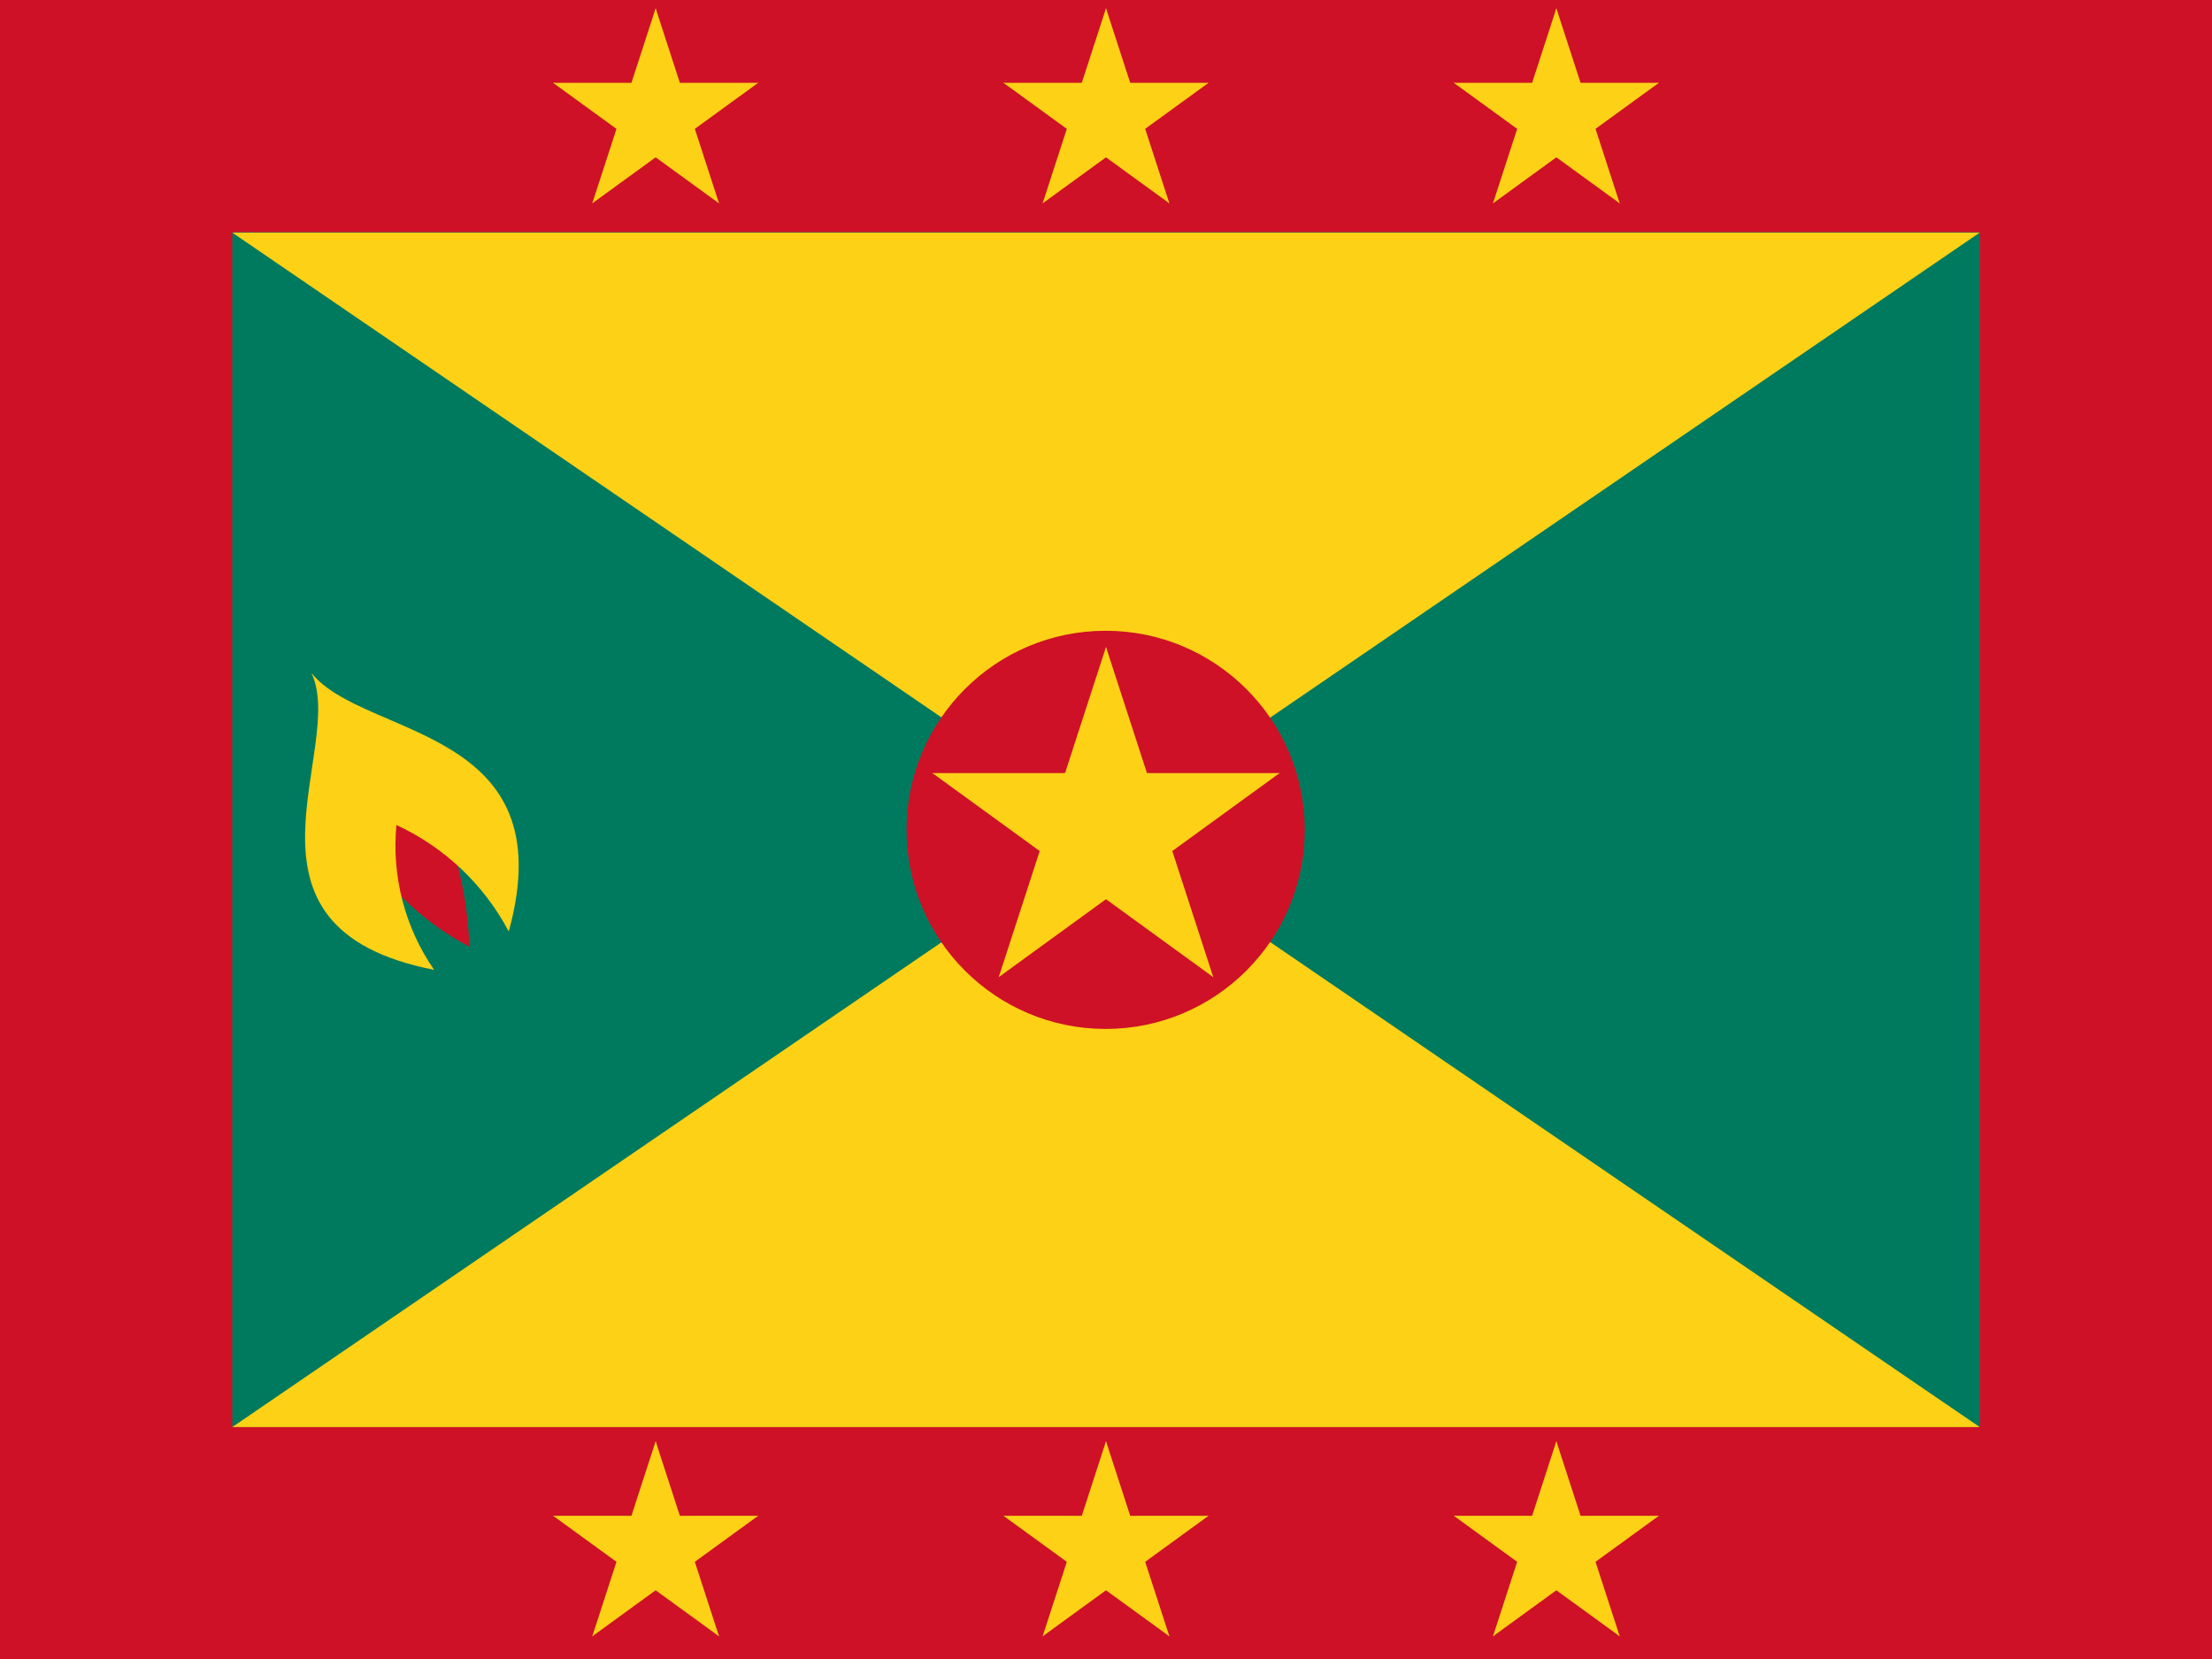
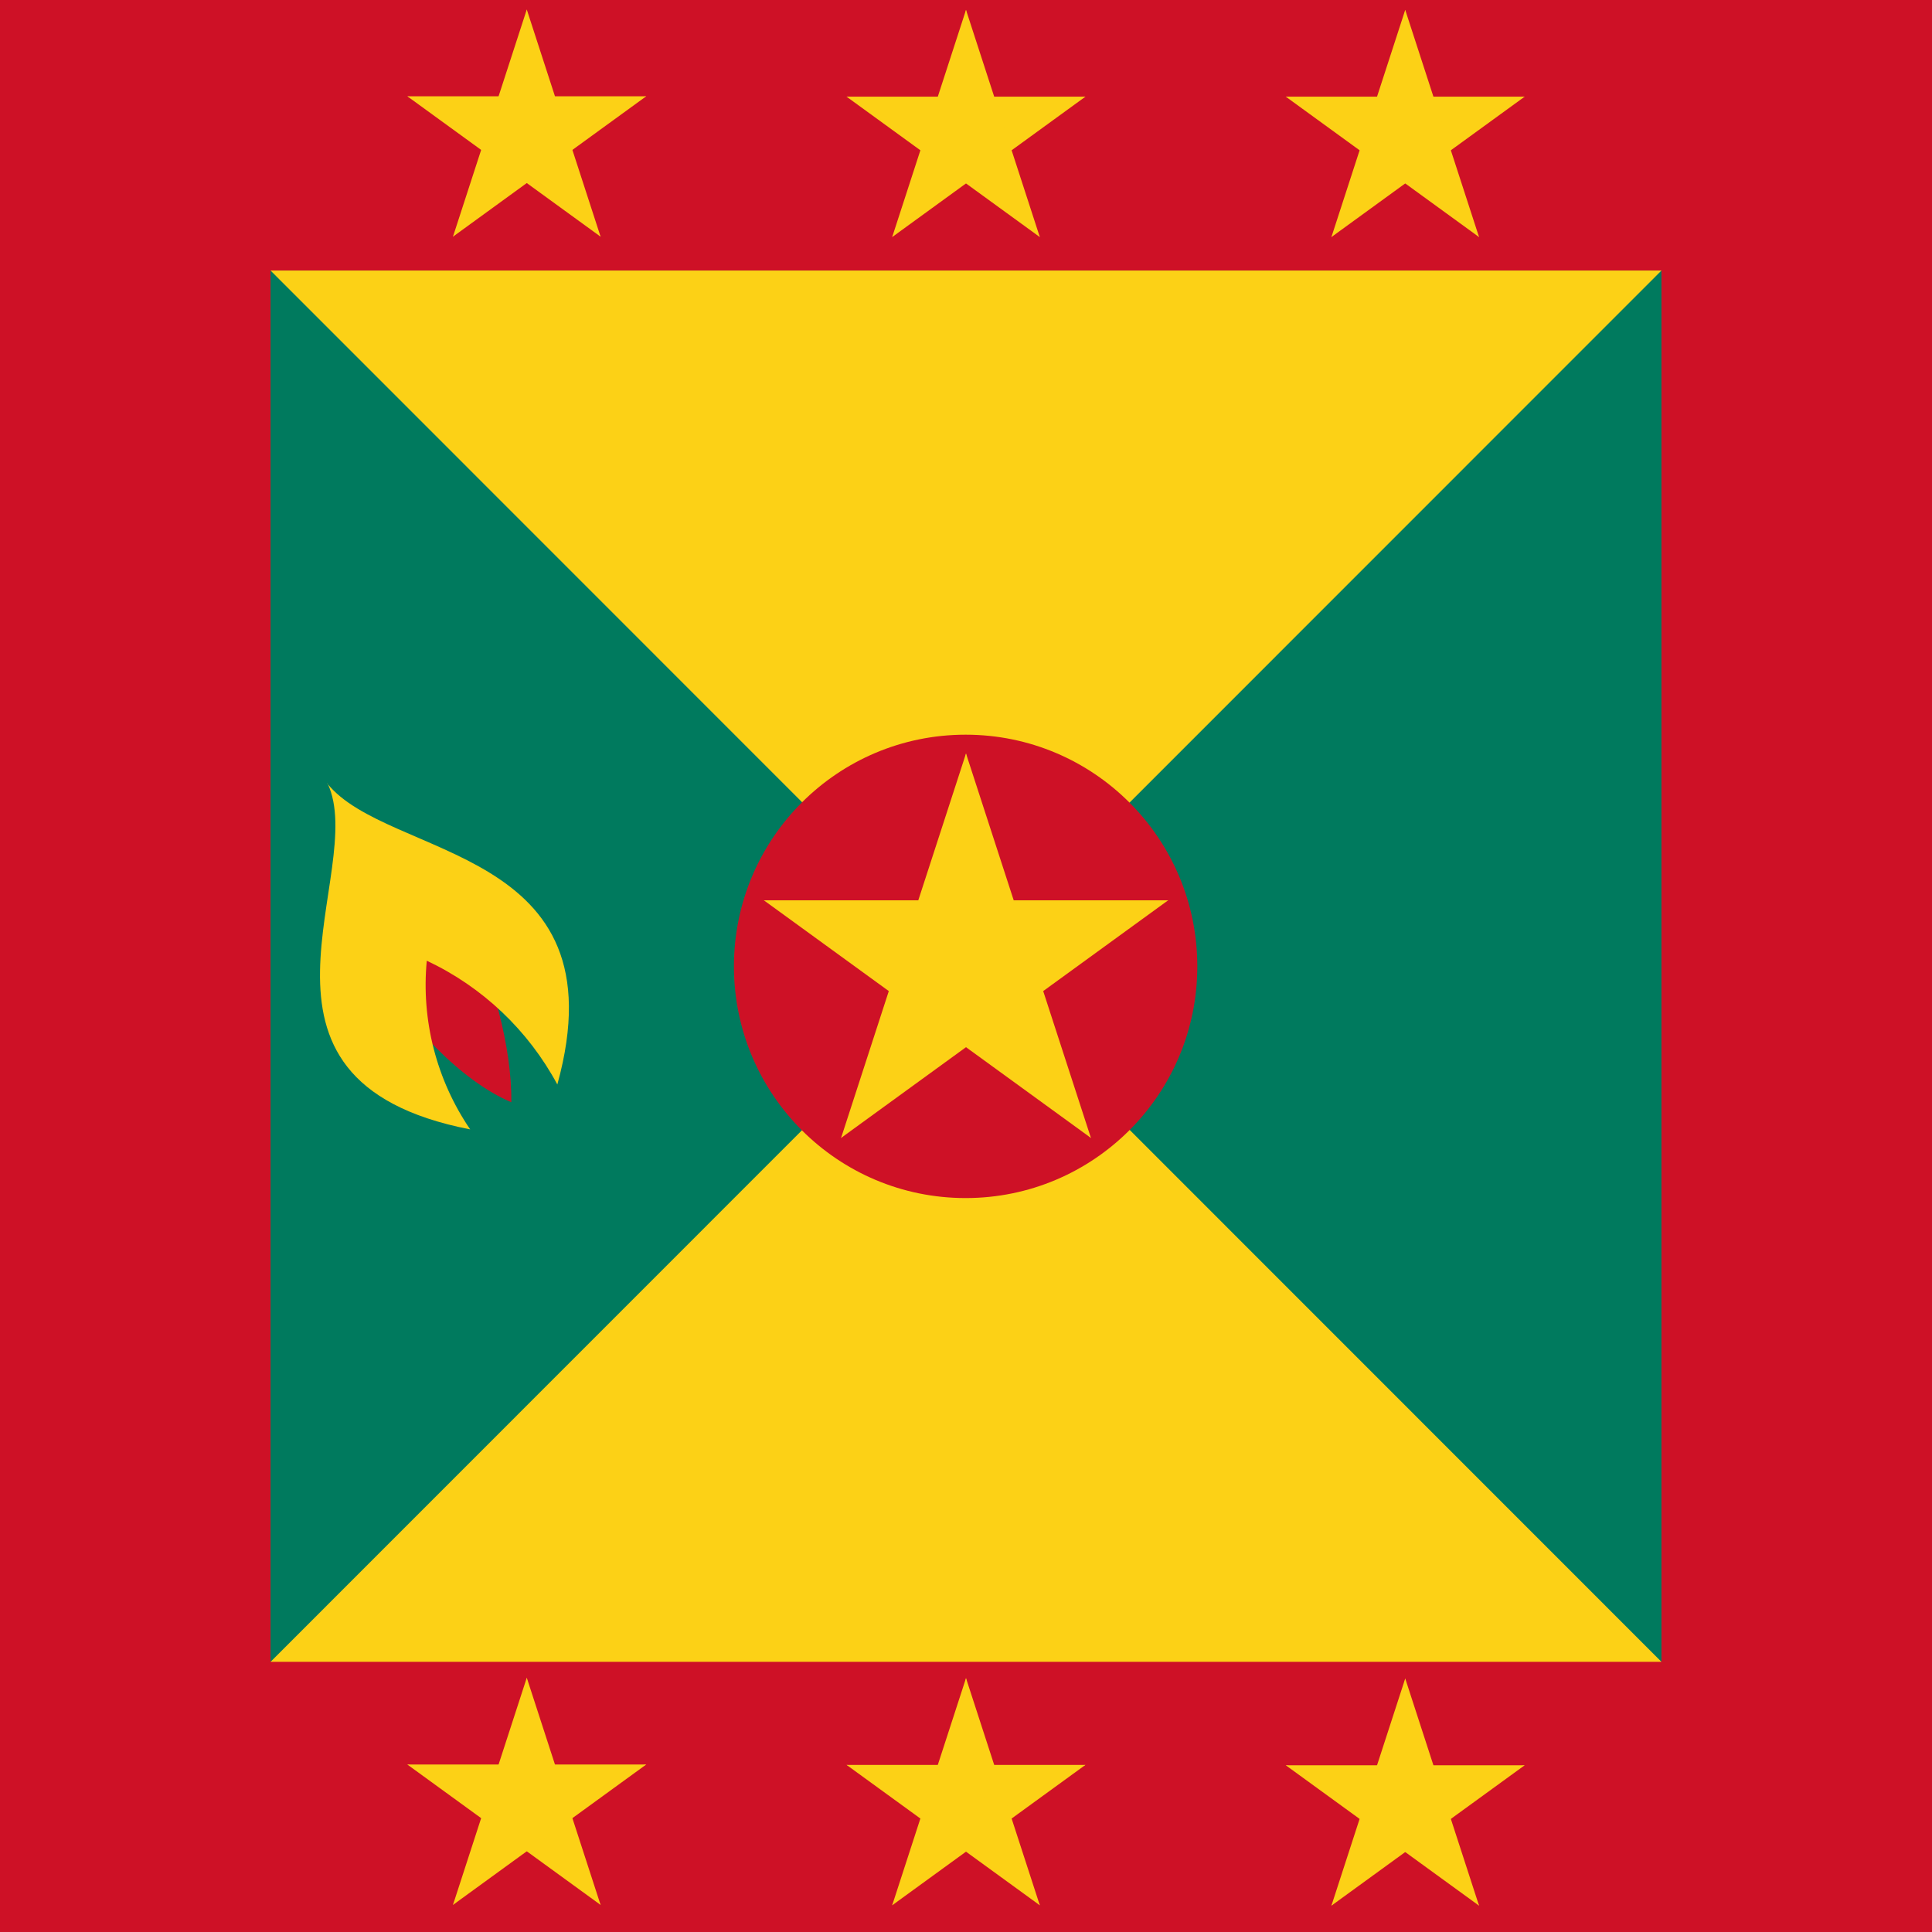
- <svg xmlns="http://www.w3.org/2000/svg" xmlns:xlink="http://www.w3.org/1999/xlink" id="flag-icons-gd" viewBox="0 0 640 480">
+ <svg xmlns="http://www.w3.org/2000/svg" xmlns:xlink="http://www.w3.org/1999/xlink" id="flag-icons-gd" viewBox="0 0 512 512">
  <defs>
    <g id="gd-c">
      <g id="gd-b">
        <path id="gd-a" fill="#fcd116" d="M0-1v1h.5" transform="rotate(18 0 -1)" />
-         <use xlink:href="#gd-a" transform="scale(-1 1)" />
+         <use xlink:href="#gd-a" width="100%" height="100%" transform="scale(-1 1)" />
      </g>
-       <use xlink:href="#gd-b" transform="rotate(72)" />
-       <use xlink:href="#gd-b" transform="rotate(144)" />
-       <use xlink:href="#gd-b" transform="rotate(216)" />
-       <use xlink:href="#gd-b" transform="rotate(288)" />
+       <use xlink:href="#gd-b" width="100%" height="100%" transform="rotate(72)" />
+       <use xlink:href="#gd-b" width="100%" height="100%" transform="rotate(144)" />
+       <use xlink:href="#gd-b" width="100%" height="100%" transform="rotate(-144)" />
+       <use xlink:href="#gd-b" width="100%" height="100%" transform="rotate(-72)" />
    </g>
  </defs>
-   <path fill="#ce1126" d="M0 0h640v480H0z" />
-   <path fill="#007a5e" d="M67.2 67.2h505.6v345.6H67.2z" />
-   <path fill="#fcd116" d="M67.2 67.3h505.6L67.2 412.9h505.6z" />
-   <circle cx="319.9" cy="240.1" r="57.6" fill="#ce1126" />
-   <use xlink:href="#gd-c" width="100%" height="100%" transform="matrix(52.8 0 0 52.8 320 240)" />
-   <use xlink:href="#gd-d" width="100%" height="100%" x="-100" transform="translate(-30.3)" />
-   <use xlink:href="#gd-c" id="gd-d" width="100%" height="100%" transform="matrix(31.2 0 0 31.2 320 33.6)" />
-   <use xlink:href="#gd-d" width="100%" height="100%" x="100" transform="translate(30.3)" />
-   <path fill="#ce1126" d="M102.3 240.7a80.4 80.4 0 0 0 33.5 33.2 111 111 0 0 0-11.3-45l-22.2 11.8z" />
-   <path fill="#fcd116" d="M90.1 194.7c10.4 21.7-27.1 73.7 35.5 85.9a63.2 63.2 0 0 1-10.9-41.9 70 70 0 0 1 32.5 30.8c16.4-59.5-42-55.8-57.1-74.8z" />
-   <use xlink:href="#gd-d" width="100%" height="100%" x="-100" transform="translate(-30.3 414.6)" />
-   <use xlink:href="#gd-c" width="100%" height="100%" transform="matrix(31.2 0 0 31.2 320 448.2)" />
-   <use xlink:href="#gd-d" width="100%" height="100%" x="100" transform="translate(30.3 414.6)" />
+   <path fill="#ce1126" d="M0 0h512v512H0z" />
+   <path fill="#007a5e" d="M71.7 71.7h368.6v368.6H71.7z" />
+   <path fill="#fcd116" d="M71.7 71.7h368.6L71.7 440.4h368.6z" />
+   <circle cx="255.9" cy="256.1" r="61.4" fill="#ce1126" />
+   <use xlink:href="#gd-c" width="100%" height="100%" transform="translate(256 256)scale(56.32)" />
+   <use xlink:href="#gd-d" width="100%" height="100%" x="-100" transform="translate(-16.4 -.1)" />
+   <use xlink:href="#gd-c" id="gd-d" width="100%" height="100%" transform="translate(256 35.9)scale(33.28)" />
+   <use xlink:href="#gd-d" width="100%" height="100%" x="100" transform="translate(16.4)" />
+   <path fill="#ce1126" d="M99.8 256.8c7.7 14.3 22.6 29.8 35.7 35.3.2-14.5-5-33.2-12-48z" />
+   <path fill="#fcd116" d="M86.8 207.6c11.1 23.3-29 78.7 37.8 91.7a68 68 0 0 1-11.5-44.7 76 76 0 0 1 34.6 32.8c17.5-63.4-44.8-59.5-61-79.8z" />
+   <use xlink:href="#gd-d" width="100%" height="100%" x="-100" transform="translate(-16.4 442)" />
+   <use xlink:href="#gd-c" width="100%" height="100%" transform="translate(256 478)scale(33.28)" />
+   <use xlink:href="#gd-d" width="100%" height="100%" x="100" transform="translate(16.4 442.2)" />
</svg>
